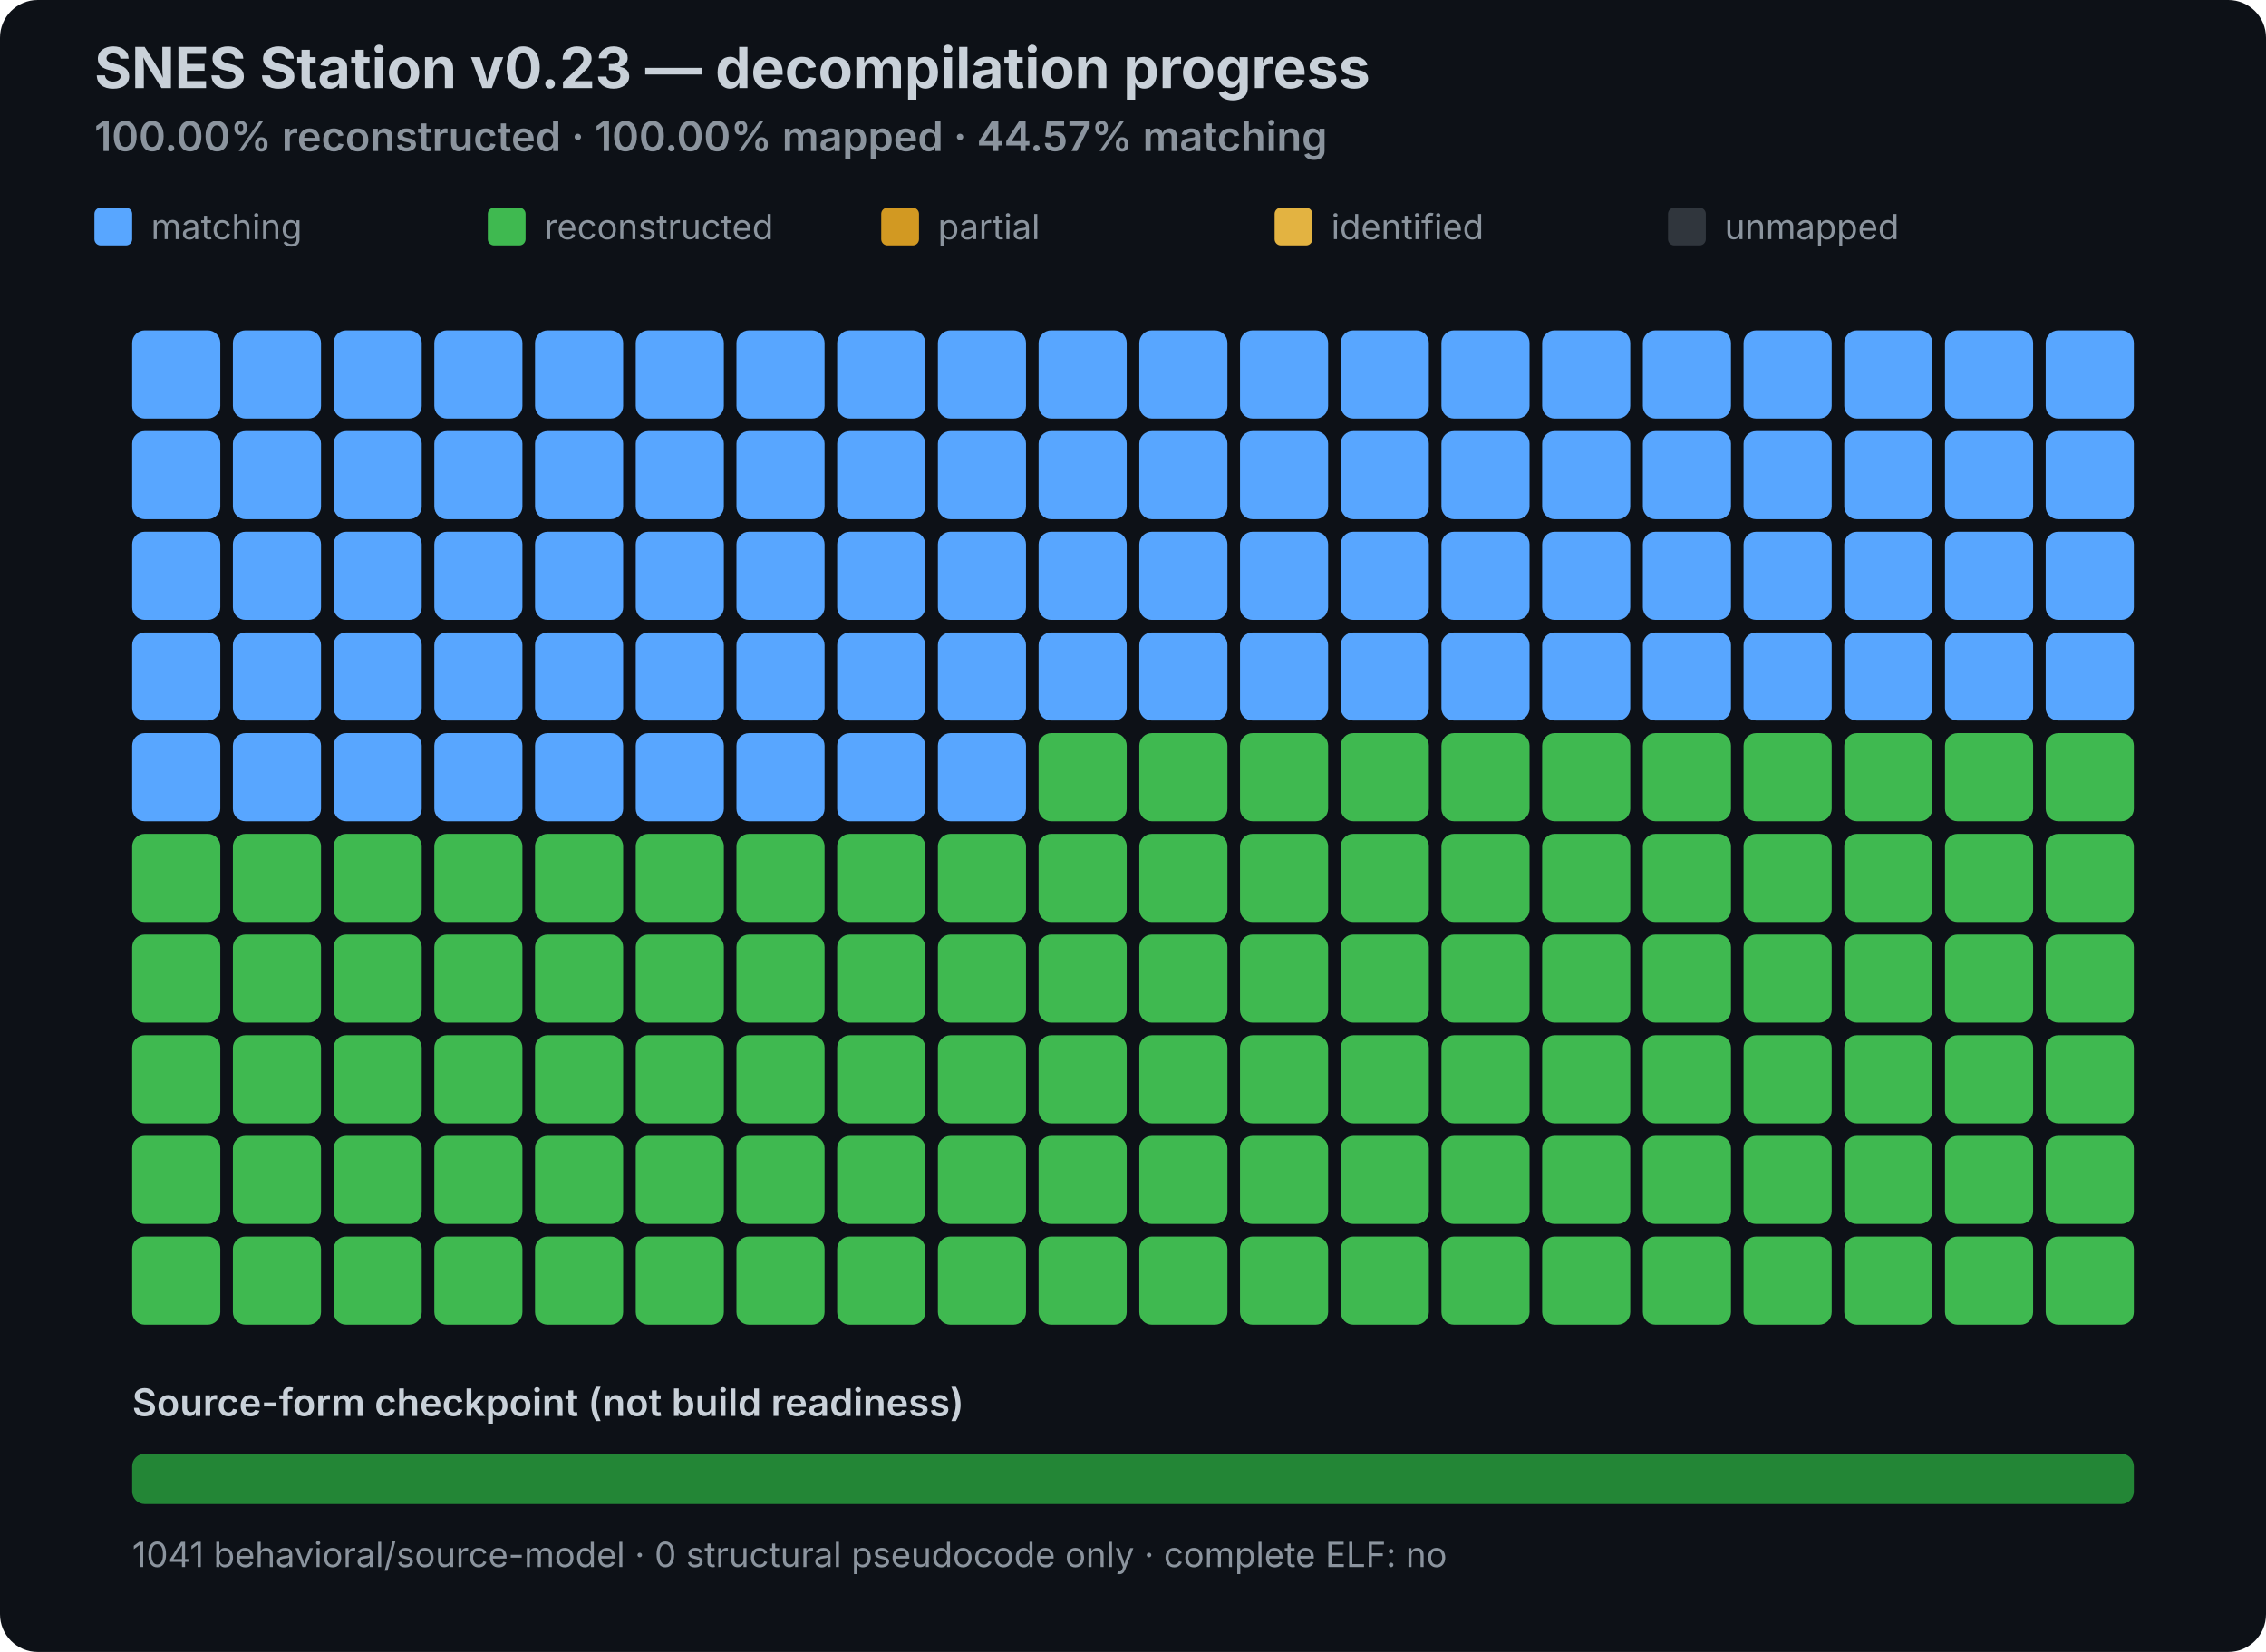
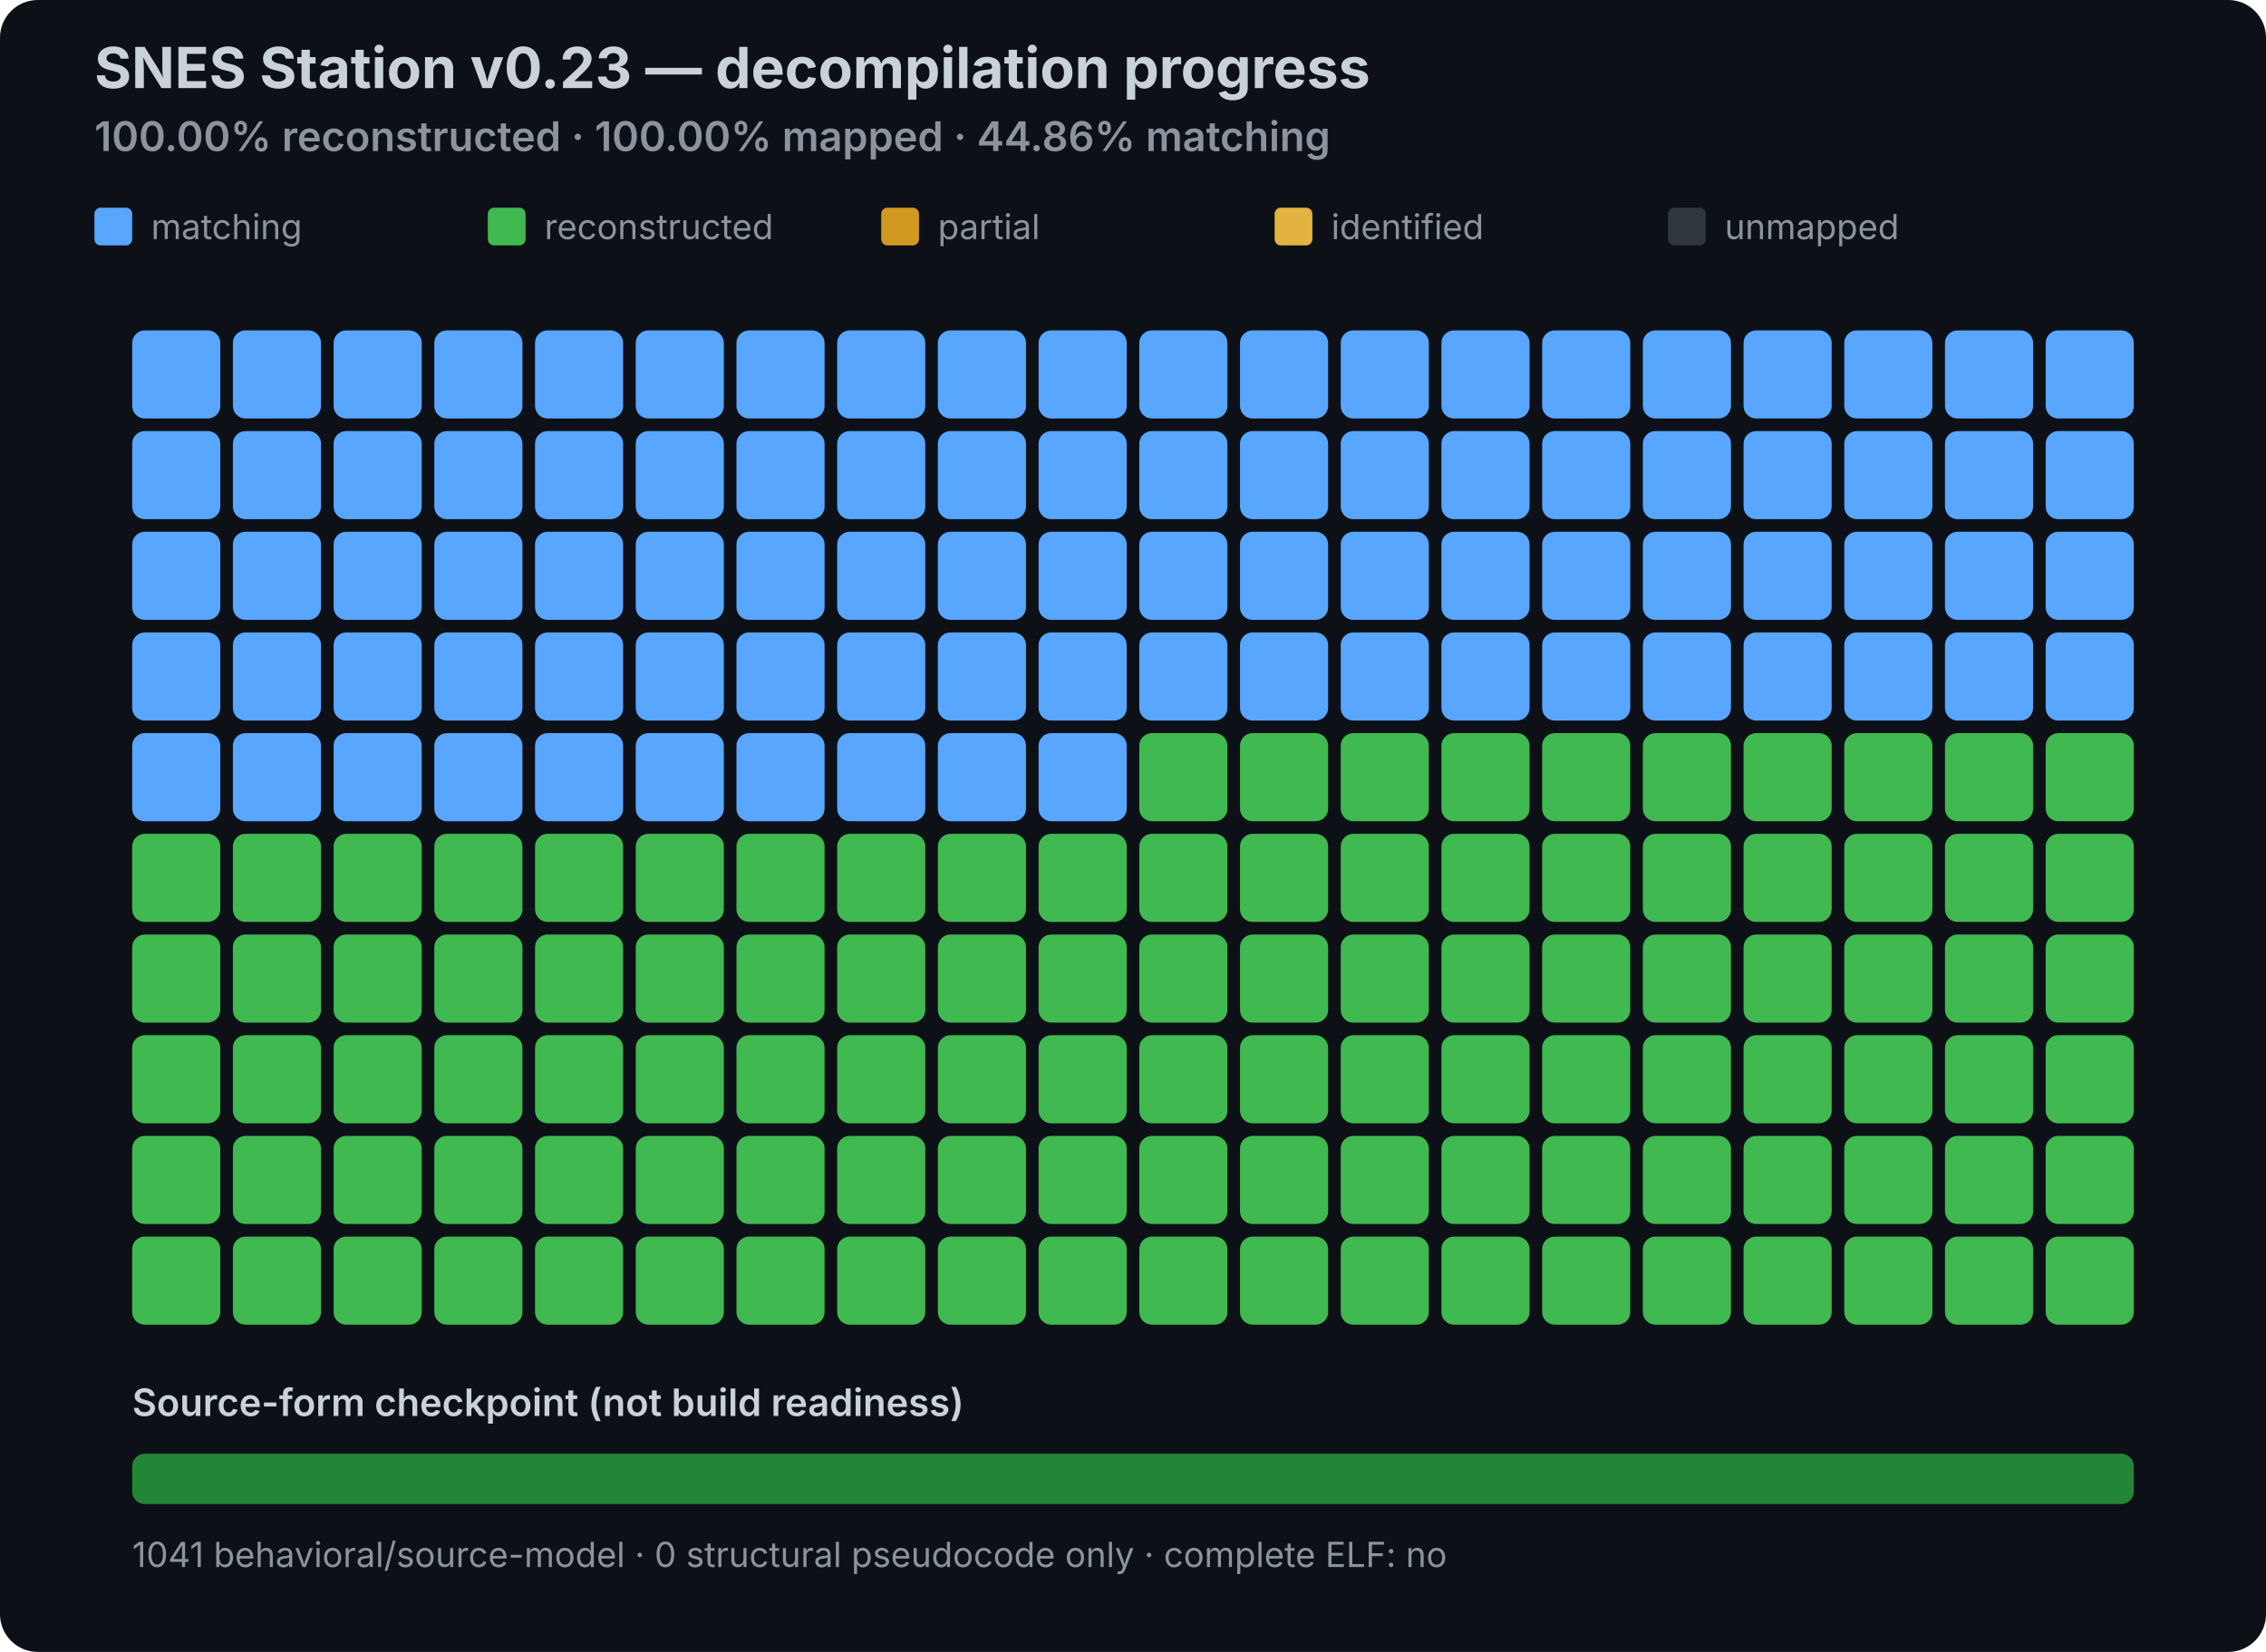
<svg xmlns="http://www.w3.org/2000/svg" width="720" height="525" viewBox="0 0 720 525" role="img" aria-labelledby="title desc">
  <style>
  .title { font: 700 18px -apple-system,BlinkMacSystemFont,"Segoe UI",sans-serif; fill: #c9d1d9; }
  .sub { font: 600 13px -apple-system,BlinkMacSystemFont,"Segoe UI",sans-serif; fill: #8b949e; }
  .legend { font: 11px -apple-system,BlinkMacSystemFont,"Segoe UI",sans-serif; fill: #8b949e; }
  .source { font: 600 12px -apple-system,BlinkMacSystemFont,"Segoe UI",sans-serif; fill: #c9d1d9; }
</style>
  <rect width="100%" height="100%" rx="12" fill="#0d1117" />
  <text x="30" y="28" class="title">SNES Station v0.23 — decompilation progress</text>
-   <text x="30" y="48" class="sub">100.00% reconstructed · 100.00% mapped · 44.57% matching</text>
+   <text x="30" y="48" class="sub">100.00% reconstructed · 100.00% mapped · 44.86% matching</text>
  <rect x="30" y="66" width="12" height="12" rx="2" fill="#58a6ff" />
  <text x="48" y="76" class="legend">matching</text>
  <rect x="155" y="66" width="12" height="12" rx="2" fill="#3fb950" />
  <text x="173" y="76" class="legend">reconstructed</text>
  <rect x="280" y="66" width="12" height="12" rx="2" fill="#d29922" />
  <text x="298" y="76" class="legend">partial</text>
  <rect x="405" y="66" width="12" height="12" rx="2" fill="#e3b341" />
  <text x="423" y="76" class="legend">identified</text>
  <rect x="530" y="66" width="12" height="12" rx="2" fill="#30363d" />
  <text x="548" y="76" class="legend">unmapped</text>
  <rect x="42" y="105" width="28" height="28" rx="4" fill="#58a6ff" data-status="MATCHING" />
  <rect x="74" y="105" width="28" height="28" rx="4" fill="#58a6ff" data-status="MATCHING" />
  <rect x="106" y="105" width="28" height="28" rx="4" fill="#58a6ff" data-status="MATCHING" />
  <rect x="138" y="105" width="28" height="28" rx="4" fill="#58a6ff" data-status="MATCHING" />
  <rect x="170" y="105" width="28" height="28" rx="4" fill="#58a6ff" data-status="MATCHING" />
  <rect x="202" y="105" width="28" height="28" rx="4" fill="#58a6ff" data-status="MATCHING" />
  <rect x="234" y="105" width="28" height="28" rx="4" fill="#58a6ff" data-status="MATCHING" />
  <rect x="266" y="105" width="28" height="28" rx="4" fill="#58a6ff" data-status="MATCHING" />
  <rect x="298" y="105" width="28" height="28" rx="4" fill="#58a6ff" data-status="MATCHING" />
  <rect x="330" y="105" width="28" height="28" rx="4" fill="#58a6ff" data-status="MATCHING" />
  <rect x="362" y="105" width="28" height="28" rx="4" fill="#58a6ff" data-status="MATCHING" />
  <rect x="394" y="105" width="28" height="28" rx="4" fill="#58a6ff" data-status="MATCHING" />
  <rect x="426" y="105" width="28" height="28" rx="4" fill="#58a6ff" data-status="MATCHING" />
  <rect x="458" y="105" width="28" height="28" rx="4" fill="#58a6ff" data-status="MATCHING" />
  <rect x="490" y="105" width="28" height="28" rx="4" fill="#58a6ff" data-status="MATCHING" />
  <rect x="522" y="105" width="28" height="28" rx="4" fill="#58a6ff" data-status="MATCHING" />
  <rect x="554" y="105" width="28" height="28" rx="4" fill="#58a6ff" data-status="MATCHING" />
  <rect x="586" y="105" width="28" height="28" rx="4" fill="#58a6ff" data-status="MATCHING" />
  <rect x="618" y="105" width="28" height="28" rx="4" fill="#58a6ff" data-status="MATCHING" />
  <rect x="650" y="105" width="28" height="28" rx="4" fill="#58a6ff" data-status="MATCHING" />
  <rect x="42" y="137" width="28" height="28" rx="4" fill="#58a6ff" data-status="MATCHING" />
  <rect x="74" y="137" width="28" height="28" rx="4" fill="#58a6ff" data-status="MATCHING" />
  <rect x="106" y="137" width="28" height="28" rx="4" fill="#58a6ff" data-status="MATCHING" />
  <rect x="138" y="137" width="28" height="28" rx="4" fill="#58a6ff" data-status="MATCHING" />
  <rect x="170" y="137" width="28" height="28" rx="4" fill="#58a6ff" data-status="MATCHING" />
  <rect x="202" y="137" width="28" height="28" rx="4" fill="#58a6ff" data-status="MATCHING" />
  <rect x="234" y="137" width="28" height="28" rx="4" fill="#58a6ff" data-status="MATCHING" />
  <rect x="266" y="137" width="28" height="28" rx="4" fill="#58a6ff" data-status="MATCHING" />
  <rect x="298" y="137" width="28" height="28" rx="4" fill="#58a6ff" data-status="MATCHING" />
  <rect x="330" y="137" width="28" height="28" rx="4" fill="#58a6ff" data-status="MATCHING" />
  <rect x="362" y="137" width="28" height="28" rx="4" fill="#58a6ff" data-status="MATCHING" />
  <rect x="394" y="137" width="28" height="28" rx="4" fill="#58a6ff" data-status="MATCHING" />
  <rect x="426" y="137" width="28" height="28" rx="4" fill="#58a6ff" data-status="MATCHING" />
  <rect x="458" y="137" width="28" height="28" rx="4" fill="#58a6ff" data-status="MATCHING" />
  <rect x="490" y="137" width="28" height="28" rx="4" fill="#58a6ff" data-status="MATCHING" />
  <rect x="522" y="137" width="28" height="28" rx="4" fill="#58a6ff" data-status="MATCHING" />
  <rect x="554" y="137" width="28" height="28" rx="4" fill="#58a6ff" data-status="MATCHING" />
  <rect x="586" y="137" width="28" height="28" rx="4" fill="#58a6ff" data-status="MATCHING" />
  <rect x="618" y="137" width="28" height="28" rx="4" fill="#58a6ff" data-status="MATCHING" />
  <rect x="650" y="137" width="28" height="28" rx="4" fill="#58a6ff" data-status="MATCHING" />
  <rect x="42" y="169" width="28" height="28" rx="4" fill="#58a6ff" data-status="MATCHING" />
  <rect x="74" y="169" width="28" height="28" rx="4" fill="#58a6ff" data-status="MATCHING" />
  <rect x="106" y="169" width="28" height="28" rx="4" fill="#58a6ff" data-status="MATCHING" />
  <rect x="138" y="169" width="28" height="28" rx="4" fill="#58a6ff" data-status="MATCHING" />
  <rect x="170" y="169" width="28" height="28" rx="4" fill="#58a6ff" data-status="MATCHING" />
  <rect x="202" y="169" width="28" height="28" rx="4" fill="#58a6ff" data-status="MATCHING" />
  <rect x="234" y="169" width="28" height="28" rx="4" fill="#58a6ff" data-status="MATCHING" />
  <rect x="266" y="169" width="28" height="28" rx="4" fill="#58a6ff" data-status="MATCHING" />
  <rect x="298" y="169" width="28" height="28" rx="4" fill="#58a6ff" data-status="MATCHING" />
  <rect x="330" y="169" width="28" height="28" rx="4" fill="#58a6ff" data-status="MATCHING" />
  <rect x="362" y="169" width="28" height="28" rx="4" fill="#58a6ff" data-status="MATCHING" />
  <rect x="394" y="169" width="28" height="28" rx="4" fill="#58a6ff" data-status="MATCHING" />
  <rect x="426" y="169" width="28" height="28" rx="4" fill="#58a6ff" data-status="MATCHING" />
  <rect x="458" y="169" width="28" height="28" rx="4" fill="#58a6ff" data-status="MATCHING" />
  <rect x="490" y="169" width="28" height="28" rx="4" fill="#58a6ff" data-status="MATCHING" />
  <rect x="522" y="169" width="28" height="28" rx="4" fill="#58a6ff" data-status="MATCHING" />
  <rect x="554" y="169" width="28" height="28" rx="4" fill="#58a6ff" data-status="MATCHING" />
  <rect x="586" y="169" width="28" height="28" rx="4" fill="#58a6ff" data-status="MATCHING" />
  <rect x="618" y="169" width="28" height="28" rx="4" fill="#58a6ff" data-status="MATCHING" />
  <rect x="650" y="169" width="28" height="28" rx="4" fill="#58a6ff" data-status="MATCHING" />
  <rect x="42" y="201" width="28" height="28" rx="4" fill="#58a6ff" data-status="MATCHING" />
  <rect x="74" y="201" width="28" height="28" rx="4" fill="#58a6ff" data-status="MATCHING" />
  <rect x="106" y="201" width="28" height="28" rx="4" fill="#58a6ff" data-status="MATCHING" />
  <rect x="138" y="201" width="28" height="28" rx="4" fill="#58a6ff" data-status="MATCHING" />
  <rect x="170" y="201" width="28" height="28" rx="4" fill="#58a6ff" data-status="MATCHING" />
  <rect x="202" y="201" width="28" height="28" rx="4" fill="#58a6ff" data-status="MATCHING" />
  <rect x="234" y="201" width="28" height="28" rx="4" fill="#58a6ff" data-status="MATCHING" />
  <rect x="266" y="201" width="28" height="28" rx="4" fill="#58a6ff" data-status="MATCHING" />
  <rect x="298" y="201" width="28" height="28" rx="4" fill="#58a6ff" data-status="MATCHING" />
  <rect x="330" y="201" width="28" height="28" rx="4" fill="#58a6ff" data-status="MATCHING" />
  <rect x="362" y="201" width="28" height="28" rx="4" fill="#58a6ff" data-status="MATCHING" />
  <rect x="394" y="201" width="28" height="28" rx="4" fill="#58a6ff" data-status="MATCHING" />
  <rect x="426" y="201" width="28" height="28" rx="4" fill="#58a6ff" data-status="MATCHING" />
  <rect x="458" y="201" width="28" height="28" rx="4" fill="#58a6ff" data-status="MATCHING" />
  <rect x="490" y="201" width="28" height="28" rx="4" fill="#58a6ff" data-status="MATCHING" />
  <rect x="522" y="201" width="28" height="28" rx="4" fill="#58a6ff" data-status="MATCHING" />
  <rect x="554" y="201" width="28" height="28" rx="4" fill="#58a6ff" data-status="MATCHING" />
  <rect x="586" y="201" width="28" height="28" rx="4" fill="#58a6ff" data-status="MATCHING" />
  <rect x="618" y="201" width="28" height="28" rx="4" fill="#58a6ff" data-status="MATCHING" />
  <rect x="650" y="201" width="28" height="28" rx="4" fill="#58a6ff" data-status="MATCHING" />
  <rect x="42" y="233" width="28" height="28" rx="4" fill="#58a6ff" data-status="MATCHING" />
  <rect x="74" y="233" width="28" height="28" rx="4" fill="#58a6ff" data-status="MATCHING" />
  <rect x="106" y="233" width="28" height="28" rx="4" fill="#58a6ff" data-status="MATCHING" />
  <rect x="138" y="233" width="28" height="28" rx="4" fill="#58a6ff" data-status="MATCHING" />
  <rect x="170" y="233" width="28" height="28" rx="4" fill="#58a6ff" data-status="MATCHING" />
  <rect x="202" y="233" width="28" height="28" rx="4" fill="#58a6ff" data-status="MATCHING" />
  <rect x="234" y="233" width="28" height="28" rx="4" fill="#58a6ff" data-status="MATCHING" />
  <rect x="266" y="233" width="28" height="28" rx="4" fill="#58a6ff" data-status="MATCHING" />
  <rect x="298" y="233" width="28" height="28" rx="4" fill="#58a6ff" data-status="MATCHING" />
-   <rect x="330" y="233" width="28" height="28" rx="4" fill="#3fb950" data-status="RECONSTRUCTED" />
+   <rect x="330" y="233" width="28" height="28" rx="4" fill="#58a6ff" data-status="MATCHING" />
  <rect x="362" y="233" width="28" height="28" rx="4" fill="#3fb950" data-status="RECONSTRUCTED" />
  <rect x="394" y="233" width="28" height="28" rx="4" fill="#3fb950" data-status="RECONSTRUCTED" />
  <rect x="426" y="233" width="28" height="28" rx="4" fill="#3fb950" data-status="RECONSTRUCTED" />
  <rect x="458" y="233" width="28" height="28" rx="4" fill="#3fb950" data-status="RECONSTRUCTED" />
  <rect x="490" y="233" width="28" height="28" rx="4" fill="#3fb950" data-status="RECONSTRUCTED" />
  <rect x="522" y="233" width="28" height="28" rx="4" fill="#3fb950" data-status="RECONSTRUCTED" />
  <rect x="554" y="233" width="28" height="28" rx="4" fill="#3fb950" data-status="RECONSTRUCTED" />
  <rect x="586" y="233" width="28" height="28" rx="4" fill="#3fb950" data-status="RECONSTRUCTED" />
  <rect x="618" y="233" width="28" height="28" rx="4" fill="#3fb950" data-status="RECONSTRUCTED" />
  <rect x="650" y="233" width="28" height="28" rx="4" fill="#3fb950" data-status="RECONSTRUCTED" />
  <rect x="42" y="265" width="28" height="28" rx="4" fill="#3fb950" data-status="RECONSTRUCTED" />
  <rect x="74" y="265" width="28" height="28" rx="4" fill="#3fb950" data-status="RECONSTRUCTED" />
  <rect x="106" y="265" width="28" height="28" rx="4" fill="#3fb950" data-status="RECONSTRUCTED" />
  <rect x="138" y="265" width="28" height="28" rx="4" fill="#3fb950" data-status="RECONSTRUCTED" />
  <rect x="170" y="265" width="28" height="28" rx="4" fill="#3fb950" data-status="RECONSTRUCTED" />
  <rect x="202" y="265" width="28" height="28" rx="4" fill="#3fb950" data-status="RECONSTRUCTED" />
  <rect x="234" y="265" width="28" height="28" rx="4" fill="#3fb950" data-status="RECONSTRUCTED" />
  <rect x="266" y="265" width="28" height="28" rx="4" fill="#3fb950" data-status="RECONSTRUCTED" />
  <rect x="298" y="265" width="28" height="28" rx="4" fill="#3fb950" data-status="RECONSTRUCTED" />
  <rect x="330" y="265" width="28" height="28" rx="4" fill="#3fb950" data-status="RECONSTRUCTED" />
  <rect x="362" y="265" width="28" height="28" rx="4" fill="#3fb950" data-status="RECONSTRUCTED" />
  <rect x="394" y="265" width="28" height="28" rx="4" fill="#3fb950" data-status="RECONSTRUCTED" />
  <rect x="426" y="265" width="28" height="28" rx="4" fill="#3fb950" data-status="RECONSTRUCTED" />
  <rect x="458" y="265" width="28" height="28" rx="4" fill="#3fb950" data-status="RECONSTRUCTED" />
  <rect x="490" y="265" width="28" height="28" rx="4" fill="#3fb950" data-status="RECONSTRUCTED" />
  <rect x="522" y="265" width="28" height="28" rx="4" fill="#3fb950" data-status="RECONSTRUCTED" />
  <rect x="554" y="265" width="28" height="28" rx="4" fill="#3fb950" data-status="RECONSTRUCTED" />
  <rect x="586" y="265" width="28" height="28" rx="4" fill="#3fb950" data-status="RECONSTRUCTED" />
  <rect x="618" y="265" width="28" height="28" rx="4" fill="#3fb950" data-status="RECONSTRUCTED" />
  <rect x="650" y="265" width="28" height="28" rx="4" fill="#3fb950" data-status="RECONSTRUCTED" />
  <rect x="42" y="297" width="28" height="28" rx="4" fill="#3fb950" data-status="RECONSTRUCTED" />
  <rect x="74" y="297" width="28" height="28" rx="4" fill="#3fb950" data-status="RECONSTRUCTED" />
  <rect x="106" y="297" width="28" height="28" rx="4" fill="#3fb950" data-status="RECONSTRUCTED" />
  <rect x="138" y="297" width="28" height="28" rx="4" fill="#3fb950" data-status="RECONSTRUCTED" />
  <rect x="170" y="297" width="28" height="28" rx="4" fill="#3fb950" data-status="RECONSTRUCTED" />
  <rect x="202" y="297" width="28" height="28" rx="4" fill="#3fb950" data-status="RECONSTRUCTED" />
  <rect x="234" y="297" width="28" height="28" rx="4" fill="#3fb950" data-status="RECONSTRUCTED" />
  <rect x="266" y="297" width="28" height="28" rx="4" fill="#3fb950" data-status="RECONSTRUCTED" />
  <rect x="298" y="297" width="28" height="28" rx="4" fill="#3fb950" data-status="RECONSTRUCTED" />
  <rect x="330" y="297" width="28" height="28" rx="4" fill="#3fb950" data-status="RECONSTRUCTED" />
  <rect x="362" y="297" width="28" height="28" rx="4" fill="#3fb950" data-status="RECONSTRUCTED" />
  <rect x="394" y="297" width="28" height="28" rx="4" fill="#3fb950" data-status="RECONSTRUCTED" />
  <rect x="426" y="297" width="28" height="28" rx="4" fill="#3fb950" data-status="RECONSTRUCTED" />
  <rect x="458" y="297" width="28" height="28" rx="4" fill="#3fb950" data-status="RECONSTRUCTED" />
  <rect x="490" y="297" width="28" height="28" rx="4" fill="#3fb950" data-status="RECONSTRUCTED" />
  <rect x="522" y="297" width="28" height="28" rx="4" fill="#3fb950" data-status="RECONSTRUCTED" />
  <rect x="554" y="297" width="28" height="28" rx="4" fill="#3fb950" data-status="RECONSTRUCTED" />
  <rect x="586" y="297" width="28" height="28" rx="4" fill="#3fb950" data-status="RECONSTRUCTED" />
  <rect x="618" y="297" width="28" height="28" rx="4" fill="#3fb950" data-status="RECONSTRUCTED" />
  <rect x="650" y="297" width="28" height="28" rx="4" fill="#3fb950" data-status="RECONSTRUCTED" />
  <rect x="42" y="329" width="28" height="28" rx="4" fill="#3fb950" data-status="RECONSTRUCTED" />
  <rect x="74" y="329" width="28" height="28" rx="4" fill="#3fb950" data-status="RECONSTRUCTED" />
  <rect x="106" y="329" width="28" height="28" rx="4" fill="#3fb950" data-status="RECONSTRUCTED" />
  <rect x="138" y="329" width="28" height="28" rx="4" fill="#3fb950" data-status="RECONSTRUCTED" />
  <rect x="170" y="329" width="28" height="28" rx="4" fill="#3fb950" data-status="RECONSTRUCTED" />
  <rect x="202" y="329" width="28" height="28" rx="4" fill="#3fb950" data-status="RECONSTRUCTED" />
  <rect x="234" y="329" width="28" height="28" rx="4" fill="#3fb950" data-status="RECONSTRUCTED" />
  <rect x="266" y="329" width="28" height="28" rx="4" fill="#3fb950" data-status="RECONSTRUCTED" />
  <rect x="298" y="329" width="28" height="28" rx="4" fill="#3fb950" data-status="RECONSTRUCTED" />
  <rect x="330" y="329" width="28" height="28" rx="4" fill="#3fb950" data-status="RECONSTRUCTED" />
  <rect x="362" y="329" width="28" height="28" rx="4" fill="#3fb950" data-status="RECONSTRUCTED" />
  <rect x="394" y="329" width="28" height="28" rx="4" fill="#3fb950" data-status="RECONSTRUCTED" />
  <rect x="426" y="329" width="28" height="28" rx="4" fill="#3fb950" data-status="RECONSTRUCTED" />
  <rect x="458" y="329" width="28" height="28" rx="4" fill="#3fb950" data-status="RECONSTRUCTED" />
  <rect x="490" y="329" width="28" height="28" rx="4" fill="#3fb950" data-status="RECONSTRUCTED" />
  <rect x="522" y="329" width="28" height="28" rx="4" fill="#3fb950" data-status="RECONSTRUCTED" />
  <rect x="554" y="329" width="28" height="28" rx="4" fill="#3fb950" data-status="RECONSTRUCTED" />
  <rect x="586" y="329" width="28" height="28" rx="4" fill="#3fb950" data-status="RECONSTRUCTED" />
  <rect x="618" y="329" width="28" height="28" rx="4" fill="#3fb950" data-status="RECONSTRUCTED" />
  <rect x="650" y="329" width="28" height="28" rx="4" fill="#3fb950" data-status="RECONSTRUCTED" />
  <rect x="42" y="361" width="28" height="28" rx="4" fill="#3fb950" data-status="RECONSTRUCTED" />
  <rect x="74" y="361" width="28" height="28" rx="4" fill="#3fb950" data-status="RECONSTRUCTED" />
  <rect x="106" y="361" width="28" height="28" rx="4" fill="#3fb950" data-status="RECONSTRUCTED" />
  <rect x="138" y="361" width="28" height="28" rx="4" fill="#3fb950" data-status="RECONSTRUCTED" />
  <rect x="170" y="361" width="28" height="28" rx="4" fill="#3fb950" data-status="RECONSTRUCTED" />
  <rect x="202" y="361" width="28" height="28" rx="4" fill="#3fb950" data-status="RECONSTRUCTED" />
  <rect x="234" y="361" width="28" height="28" rx="4" fill="#3fb950" data-status="RECONSTRUCTED" />
  <rect x="266" y="361" width="28" height="28" rx="4" fill="#3fb950" data-status="RECONSTRUCTED" />
  <rect x="298" y="361" width="28" height="28" rx="4" fill="#3fb950" data-status="RECONSTRUCTED" />
  <rect x="330" y="361" width="28" height="28" rx="4" fill="#3fb950" data-status="RECONSTRUCTED" />
  <rect x="362" y="361" width="28" height="28" rx="4" fill="#3fb950" data-status="RECONSTRUCTED" />
  <rect x="394" y="361" width="28" height="28" rx="4" fill="#3fb950" data-status="RECONSTRUCTED" />
  <rect x="426" y="361" width="28" height="28" rx="4" fill="#3fb950" data-status="RECONSTRUCTED" />
  <rect x="458" y="361" width="28" height="28" rx="4" fill="#3fb950" data-status="RECONSTRUCTED" />
  <rect x="490" y="361" width="28" height="28" rx="4" fill="#3fb950" data-status="RECONSTRUCTED" />
  <rect x="522" y="361" width="28" height="28" rx="4" fill="#3fb950" data-status="RECONSTRUCTED" />
  <rect x="554" y="361" width="28" height="28" rx="4" fill="#3fb950" data-status="RECONSTRUCTED" />
  <rect x="586" y="361" width="28" height="28" rx="4" fill="#3fb950" data-status="RECONSTRUCTED" />
  <rect x="618" y="361" width="28" height="28" rx="4" fill="#3fb950" data-status="RECONSTRUCTED" />
  <rect x="650" y="361" width="28" height="28" rx="4" fill="#3fb950" data-status="RECONSTRUCTED" />
  <rect x="42" y="393" width="28" height="28" rx="4" fill="#3fb950" data-status="RECONSTRUCTED" />
  <rect x="74" y="393" width="28" height="28" rx="4" fill="#3fb950" data-status="RECONSTRUCTED" />
  <rect x="106" y="393" width="28" height="28" rx="4" fill="#3fb950" data-status="RECONSTRUCTED" />
  <rect x="138" y="393" width="28" height="28" rx="4" fill="#3fb950" data-status="RECONSTRUCTED" />
  <rect x="170" y="393" width="28" height="28" rx="4" fill="#3fb950" data-status="RECONSTRUCTED" />
  <rect x="202" y="393" width="28" height="28" rx="4" fill="#3fb950" data-status="RECONSTRUCTED" />
  <rect x="234" y="393" width="28" height="28" rx="4" fill="#3fb950" data-status="RECONSTRUCTED" />
  <rect x="266" y="393" width="28" height="28" rx="4" fill="#3fb950" data-status="RECONSTRUCTED" />
  <rect x="298" y="393" width="28" height="28" rx="4" fill="#3fb950" data-status="RECONSTRUCTED" />
  <rect x="330" y="393" width="28" height="28" rx="4" fill="#3fb950" data-status="RECONSTRUCTED" />
  <rect x="362" y="393" width="28" height="28" rx="4" fill="#3fb950" data-status="RECONSTRUCTED" />
  <rect x="394" y="393" width="28" height="28" rx="4" fill="#3fb950" data-status="RECONSTRUCTED" />
  <rect x="426" y="393" width="28" height="28" rx="4" fill="#3fb950" data-status="RECONSTRUCTED" />
  <rect x="458" y="393" width="28" height="28" rx="4" fill="#3fb950" data-status="RECONSTRUCTED" />
  <rect x="490" y="393" width="28" height="28" rx="4" fill="#3fb950" data-status="RECONSTRUCTED" />
  <rect x="522" y="393" width="28" height="28" rx="4" fill="#3fb950" data-status="RECONSTRUCTED" />
  <rect x="554" y="393" width="28" height="28" rx="4" fill="#3fb950" data-status="RECONSTRUCTED" />
  <rect x="586" y="393" width="28" height="28" rx="4" fill="#3fb950" data-status="RECONSTRUCTED" />
  <rect x="618" y="393" width="28" height="28" rx="4" fill="#3fb950" data-status="RECONSTRUCTED" />
  <rect x="650" y="393" width="28" height="28" rx="4" fill="#3fb950" data-status="RECONSTRUCTED" />
  <text x="42" y="450" class="source">Source-form checkpoint (not build readiness)</text>
  <rect x="42" y="462" width="636" height="16" rx="4" fill="#238636" />
  <rect x="678" y="462" width="0" height="16" rx="4" fill="#d29922" />
  <text x="42" y="498" class="legend">1041 behavioral/source-model · 0 structural pseudocode only · complete ELF: no</text>
</svg>
